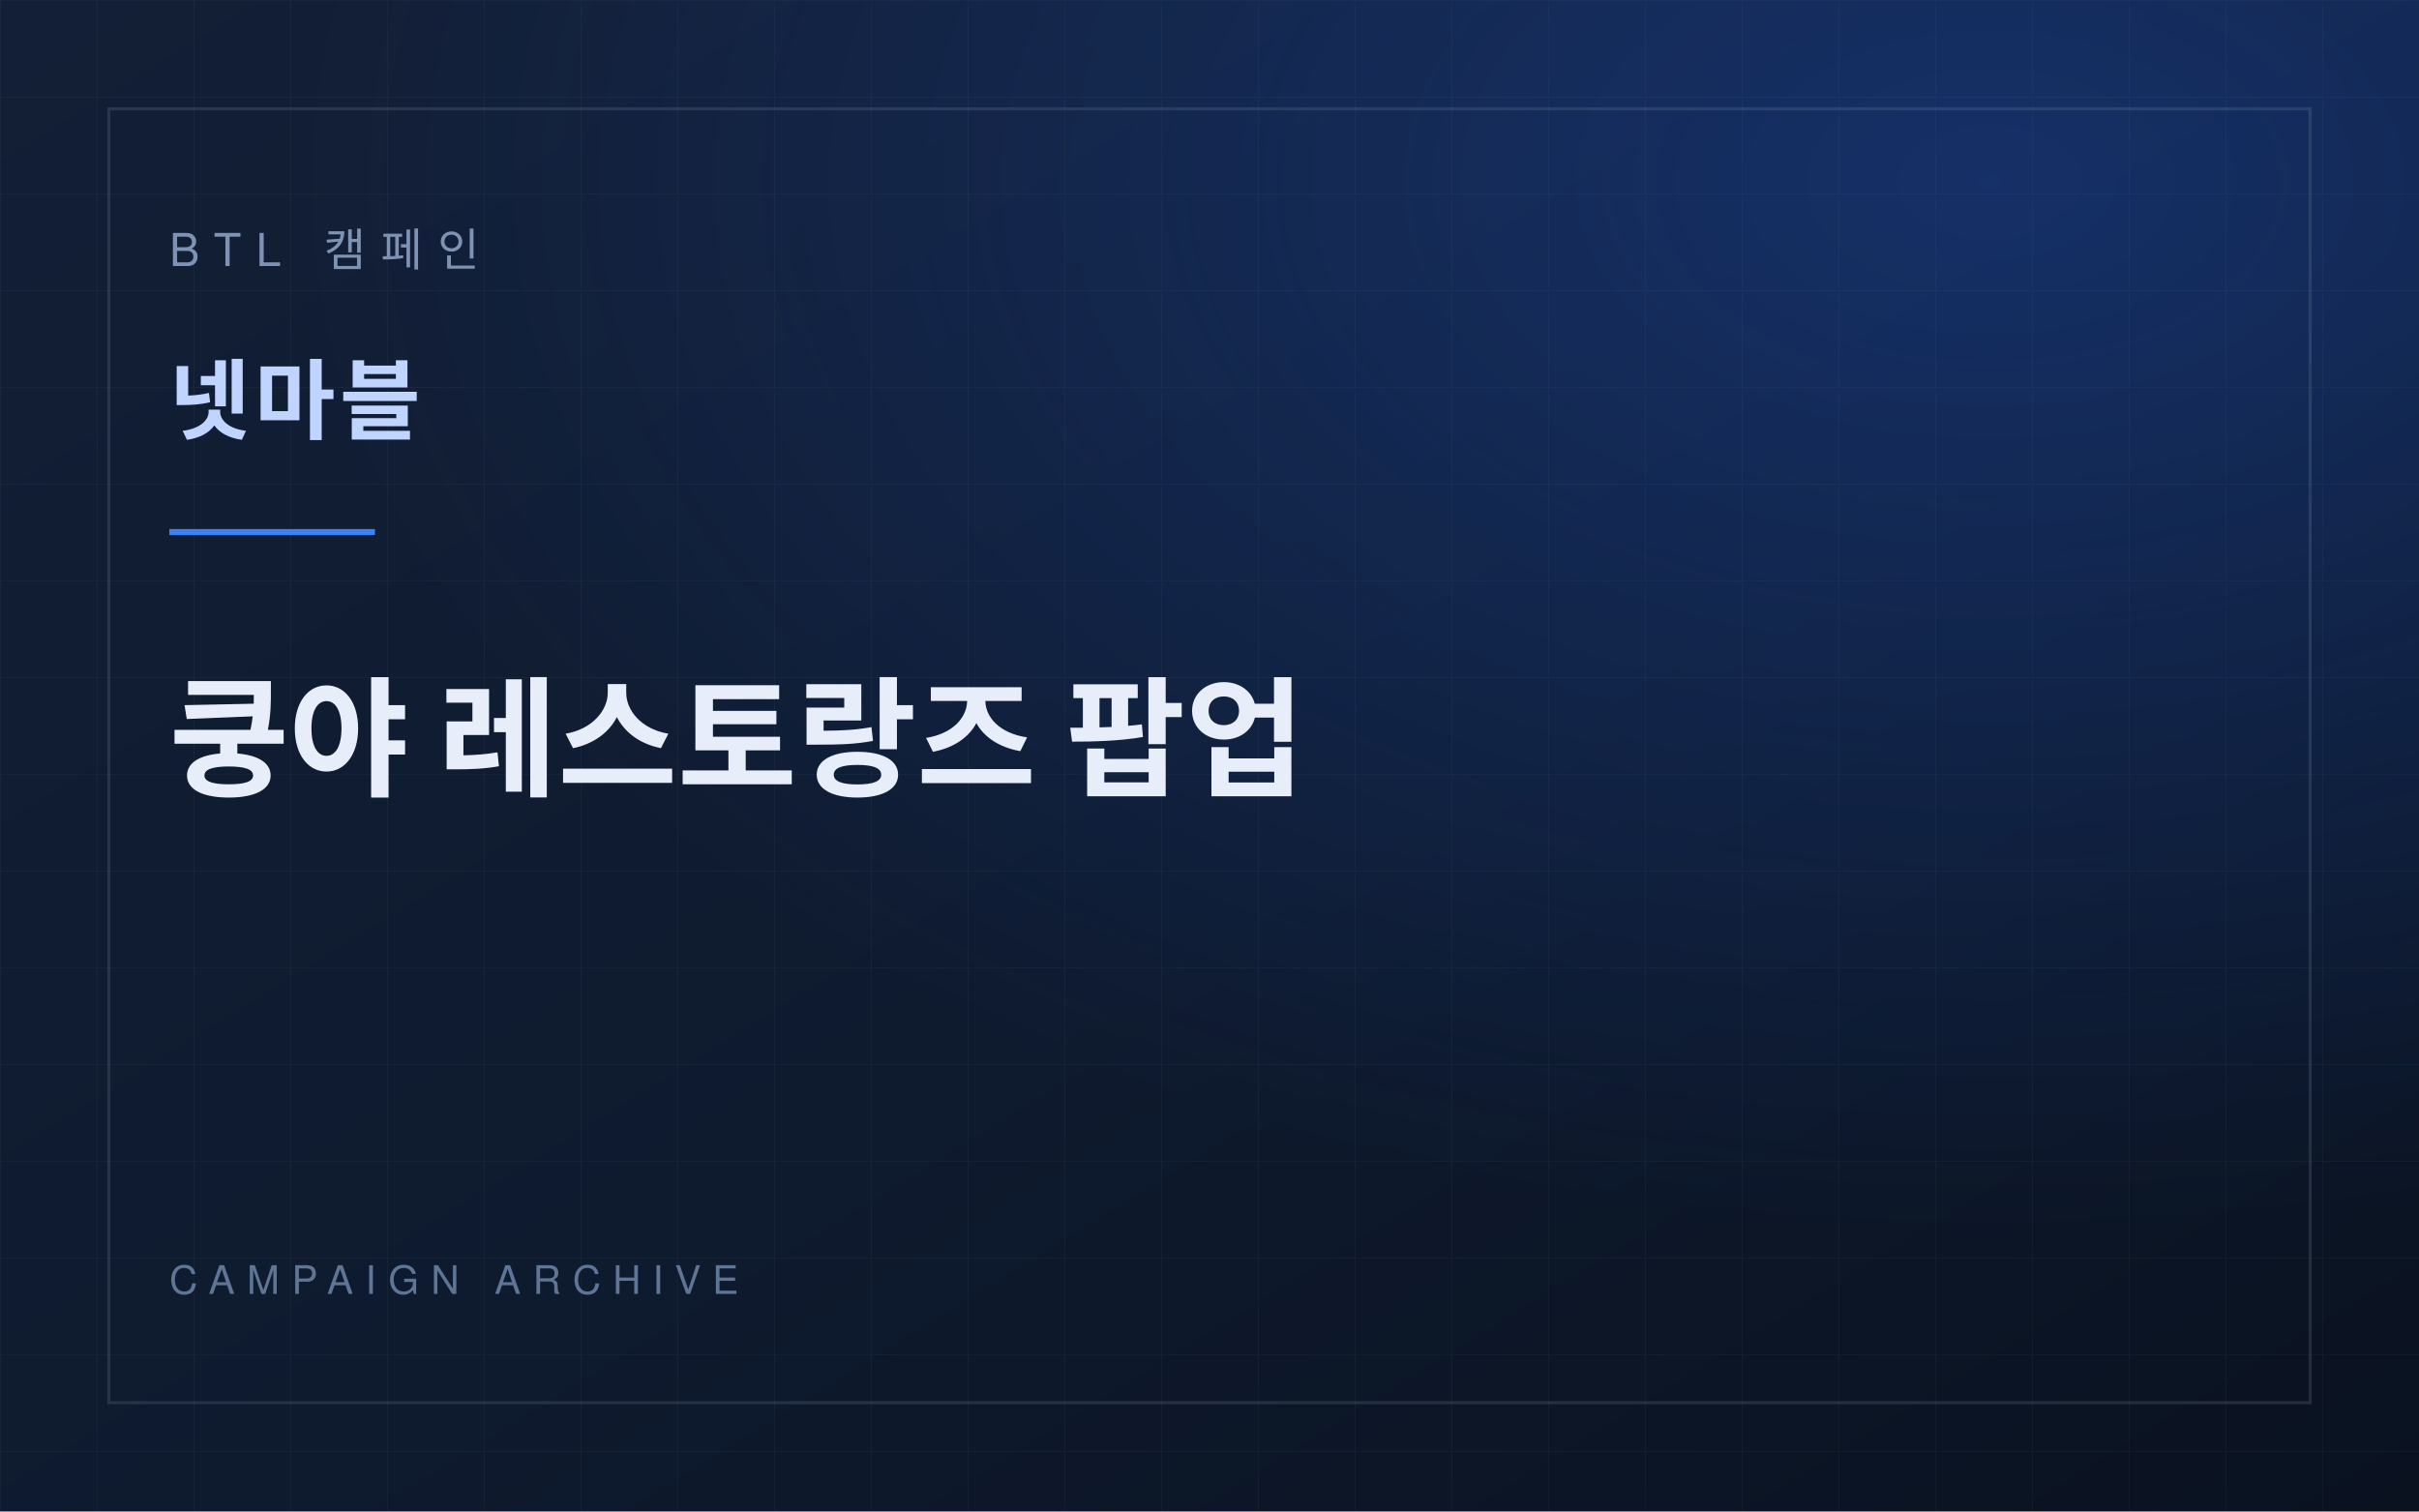
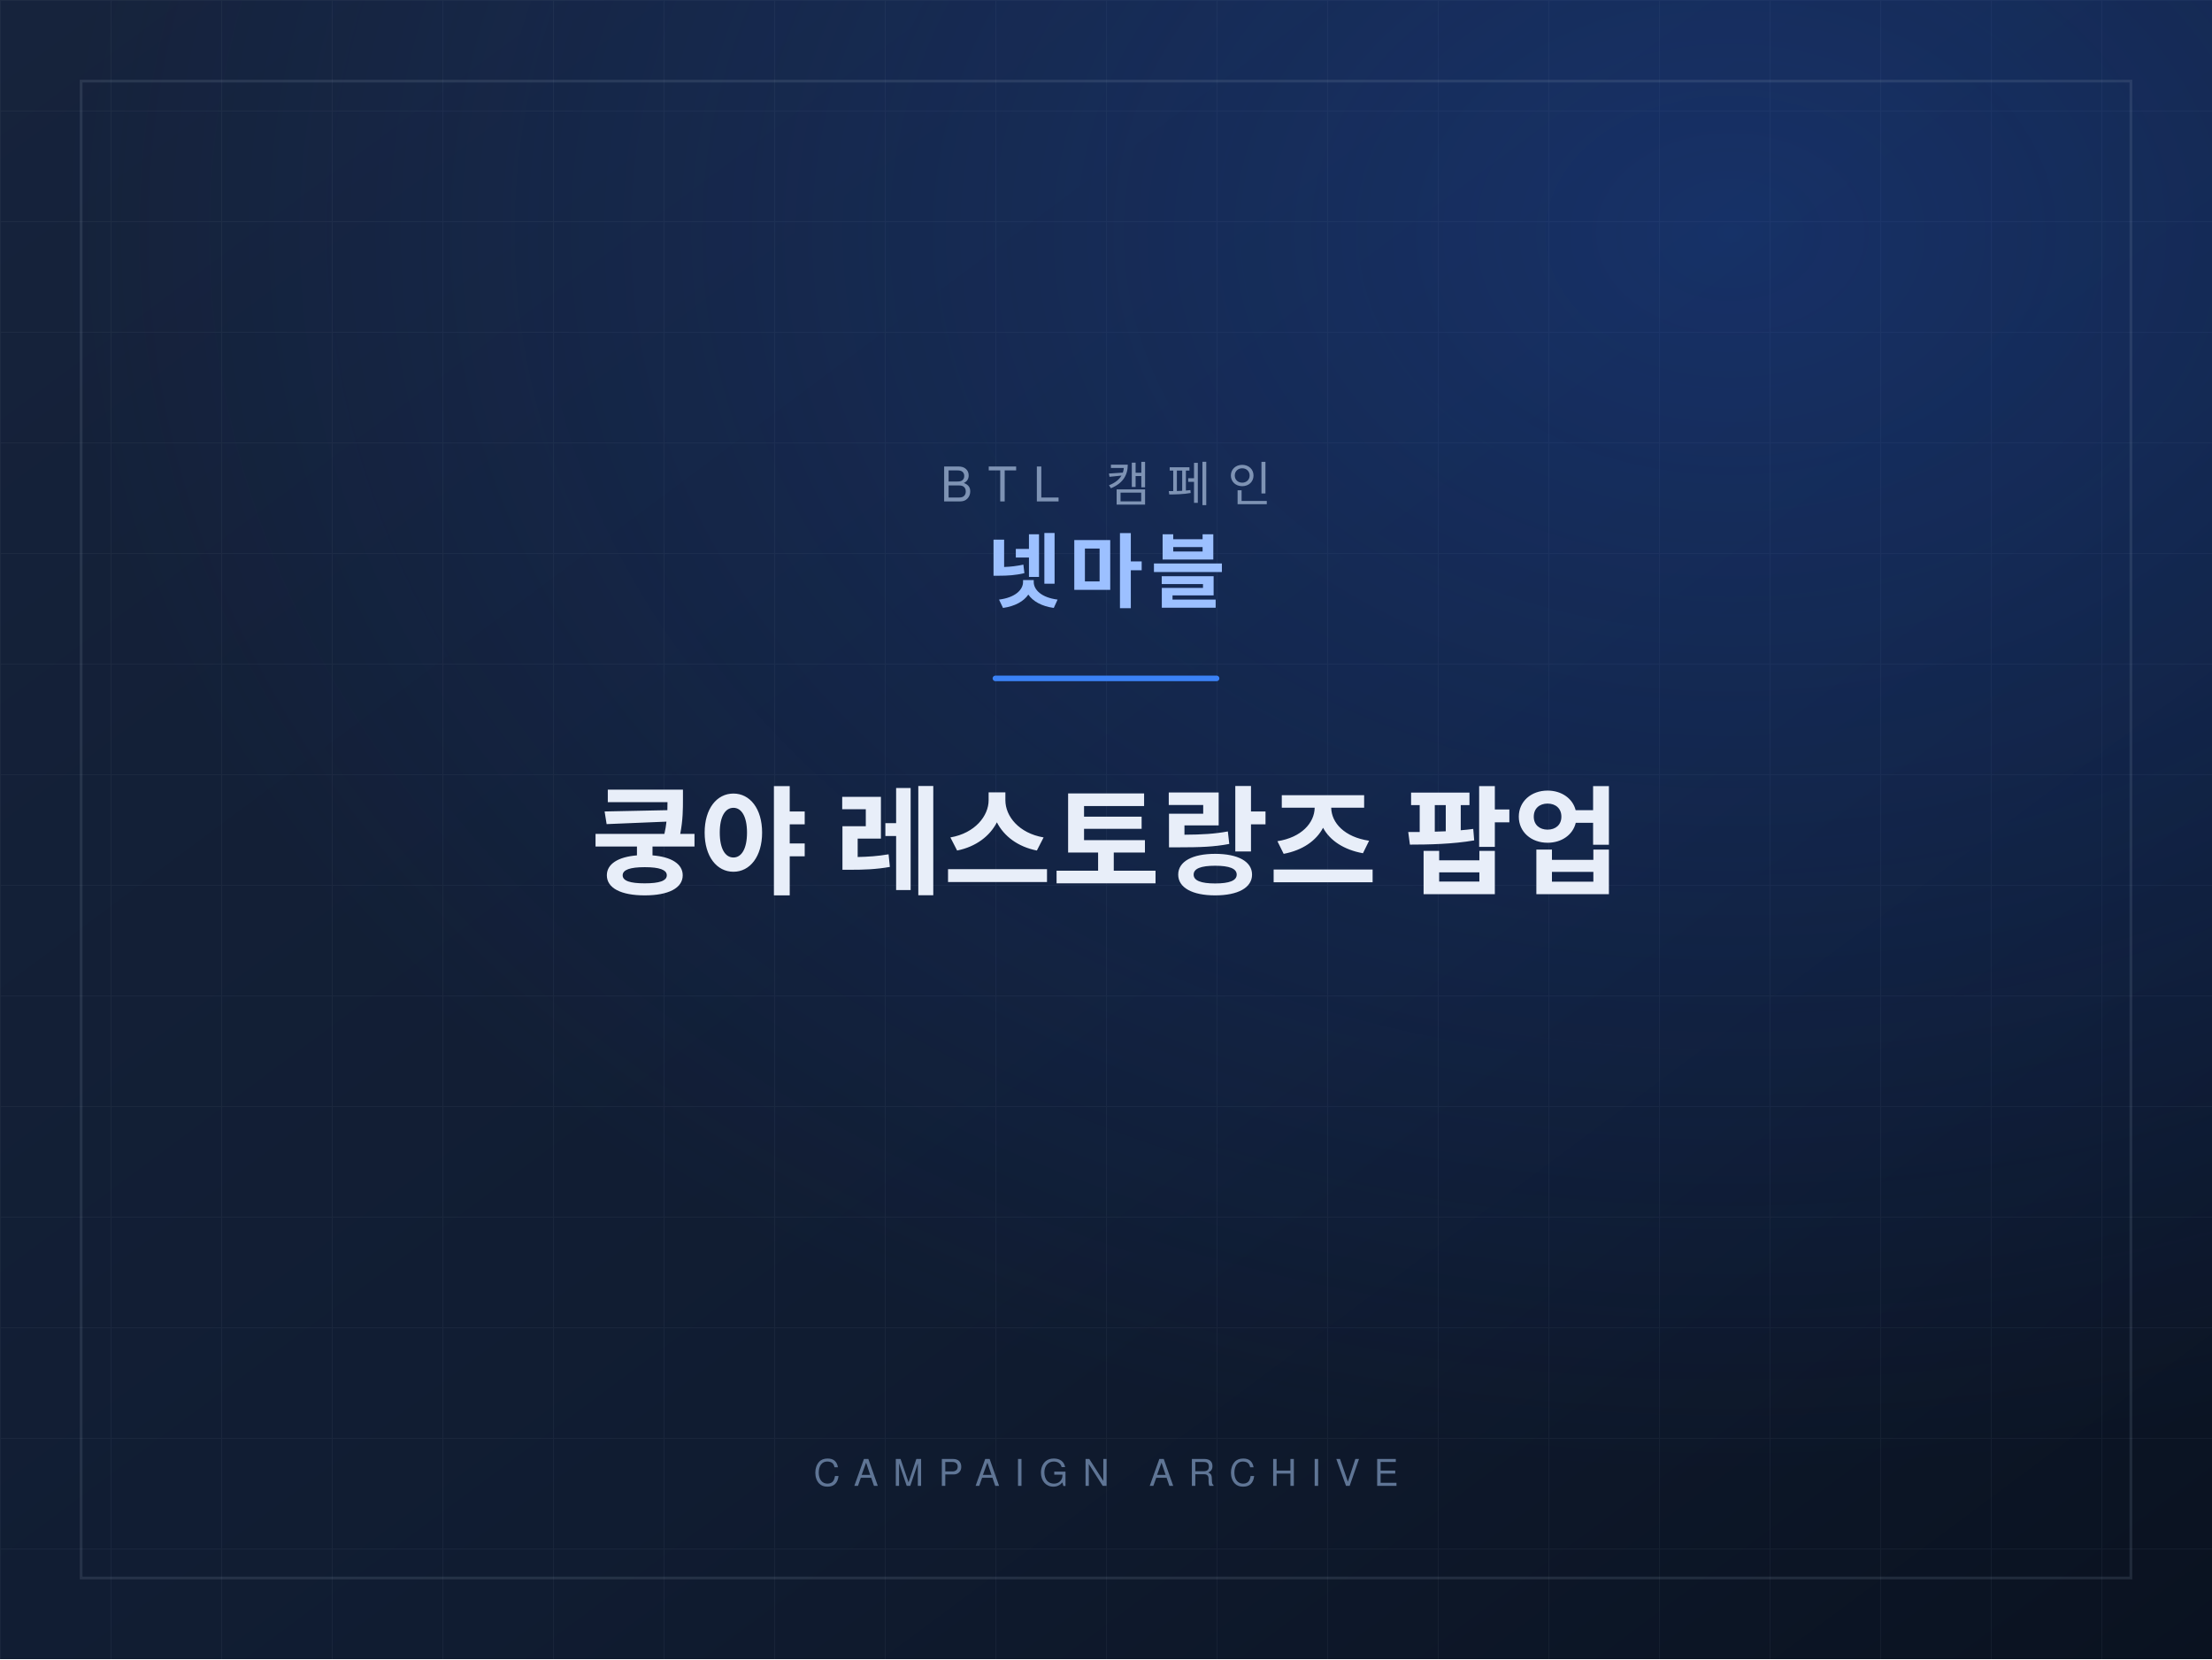
- <svg xmlns="http://www.w3.org/2000/svg" viewBox="0 0 1600 1000" width="1600" height="1000" role="img" aria-label="쿵야 레스토랑즈 팝업">
+ <svg xmlns="http://www.w3.org/2000/svg" viewBox="0 0 1200 900" width="1200" height="900" role="img" aria-label="쿵야 레스토랑즈 팝업 — 넷마블">
  <defs>
    <linearGradient id="g" x1="0" y1="0" x2="1" y2="1">
-       <stop offset="0" stop-color="#131F36" />
-       <stop offset="0.55" stop-color="#0E1A2E" />
+       <stop offset="0" stop-color="#16233C" />
+       <stop offset="0.6" stop-color="#101C31" />
      <stop offset="1" stop-color="#0A1220" />
    </linearGradient>
-     <radialGradient id="a" cx="0.82" cy="0.12" r="0.7">
-       <stop offset="0" stop-color="#2563EB" stop-opacity="0.30" />
+     <radialGradient id="a" cx="0.78" cy="0.14" r="0.75">
+       <stop offset="0" stop-color="#2563EB" stop-opacity="0.28" />
      <stop offset="1" stop-color="#2563EB" stop-opacity="0" />
    </radialGradient>
-     <pattern id="grid" width="64" height="64" patternUnits="userSpaceOnUse">
-       <path d="M64 0H0V64" fill="none" stroke="#94A3B8" stroke-opacity="0.07" stroke-width="1" />
+     <pattern id="grid" width="60" height="60" patternUnits="userSpaceOnUse">
+       <path d="M60 0H0V60" fill="none" stroke="#94A3B8" stroke-opacity="0.07" stroke-width="1" />
    </pattern>
  </defs>
-   <rect width="1600" height="1000" fill="url(#g)" />
-   <rect width="1600" height="1000" fill="url(#grid)" />
-   <rect width="1600" height="1000" fill="url(#a)" />
-   <rect x="72" y="72" width="1456" height="856" fill="none" stroke="#94A3B8" stroke-opacity="0.18" stroke-width="2" />
-   <text x="112" y="176" font-family="Helvetica,Arial,'Apple SD Gothic Neo','Noto Sans KR',sans-serif" font-size="30" letter-spacing="10" fill="#7E93B4">BTL 캠페인</text>
-   <text x="112" y="286" font-family="Helvetica,Arial,'Apple SD Gothic Neo','Noto Sans KR',sans-serif" font-size="58" font-weight="700" letter-spacing="3" fill="#BFD4FF">넷마블</text>
-   <line x1="112" y1="352" x2="248" y2="352" stroke="#3B82F6" stroke-width="4" />
-   <text x="112" y="520" font-family="'Apple SD Gothic Neo','Noto Sans KR',Malgun,sans-serif" font-size="86" font-weight="800" fill="#E8EEF9">쿵야 레스토랑즈 팝업</text>
-   <text x="112" y="856" font-family="Helvetica,Arial,'Apple SD Gothic Neo',sans-serif" font-size="26" letter-spacing="8" fill="#5F7595">CAMPAIGN ARCHIVE</text>
+   <rect width="1200" height="900" fill="url(#g)" />
+   <rect width="1200" height="900" fill="url(#grid)" />
+   <rect width="1200" height="900" fill="url(#a)" />
+   <rect x="44" y="44" width="1112" height="812" fill="none" stroke="#94A3B8" stroke-opacity="0.16" stroke-width="1.5" />
+   <text x="600" y="272" text-anchor="middle" font-family="Helvetica,Arial,'Apple SD Gothic Neo',sans-serif" font-size="26" letter-spacing="9" fill="#7E93B4">BTL 캠페인</text>
+   <text x="600" y="326" text-anchor="middle" font-family="Helvetica,Arial,'Apple SD Gothic Neo','Noto Sans KR',sans-serif" font-size="44" font-weight="600" letter-spacing="4" fill="#9CC0FF">넷마블</text>
+   <line x1="540" y1="368" x2="660" y2="368" stroke="#3B82F6" stroke-width="3" stroke-linecap="round" />
+   <text x="600" y="480" text-anchor="middle" font-family="'Apple SD Gothic Neo','Noto Sans KR','Malgun Gothic',Pretendard,sans-serif" font-size="64" font-weight="700" fill="#E8EEF9">쿵야 레스토랑즈 팝업</text>
+   <text x="600" y="806" text-anchor="middle" font-family="Helvetica,Arial,sans-serif" font-size="20" letter-spacing="8" fill="#5F7595">CAMPAIGN ARCHIVE</text>
</svg>
